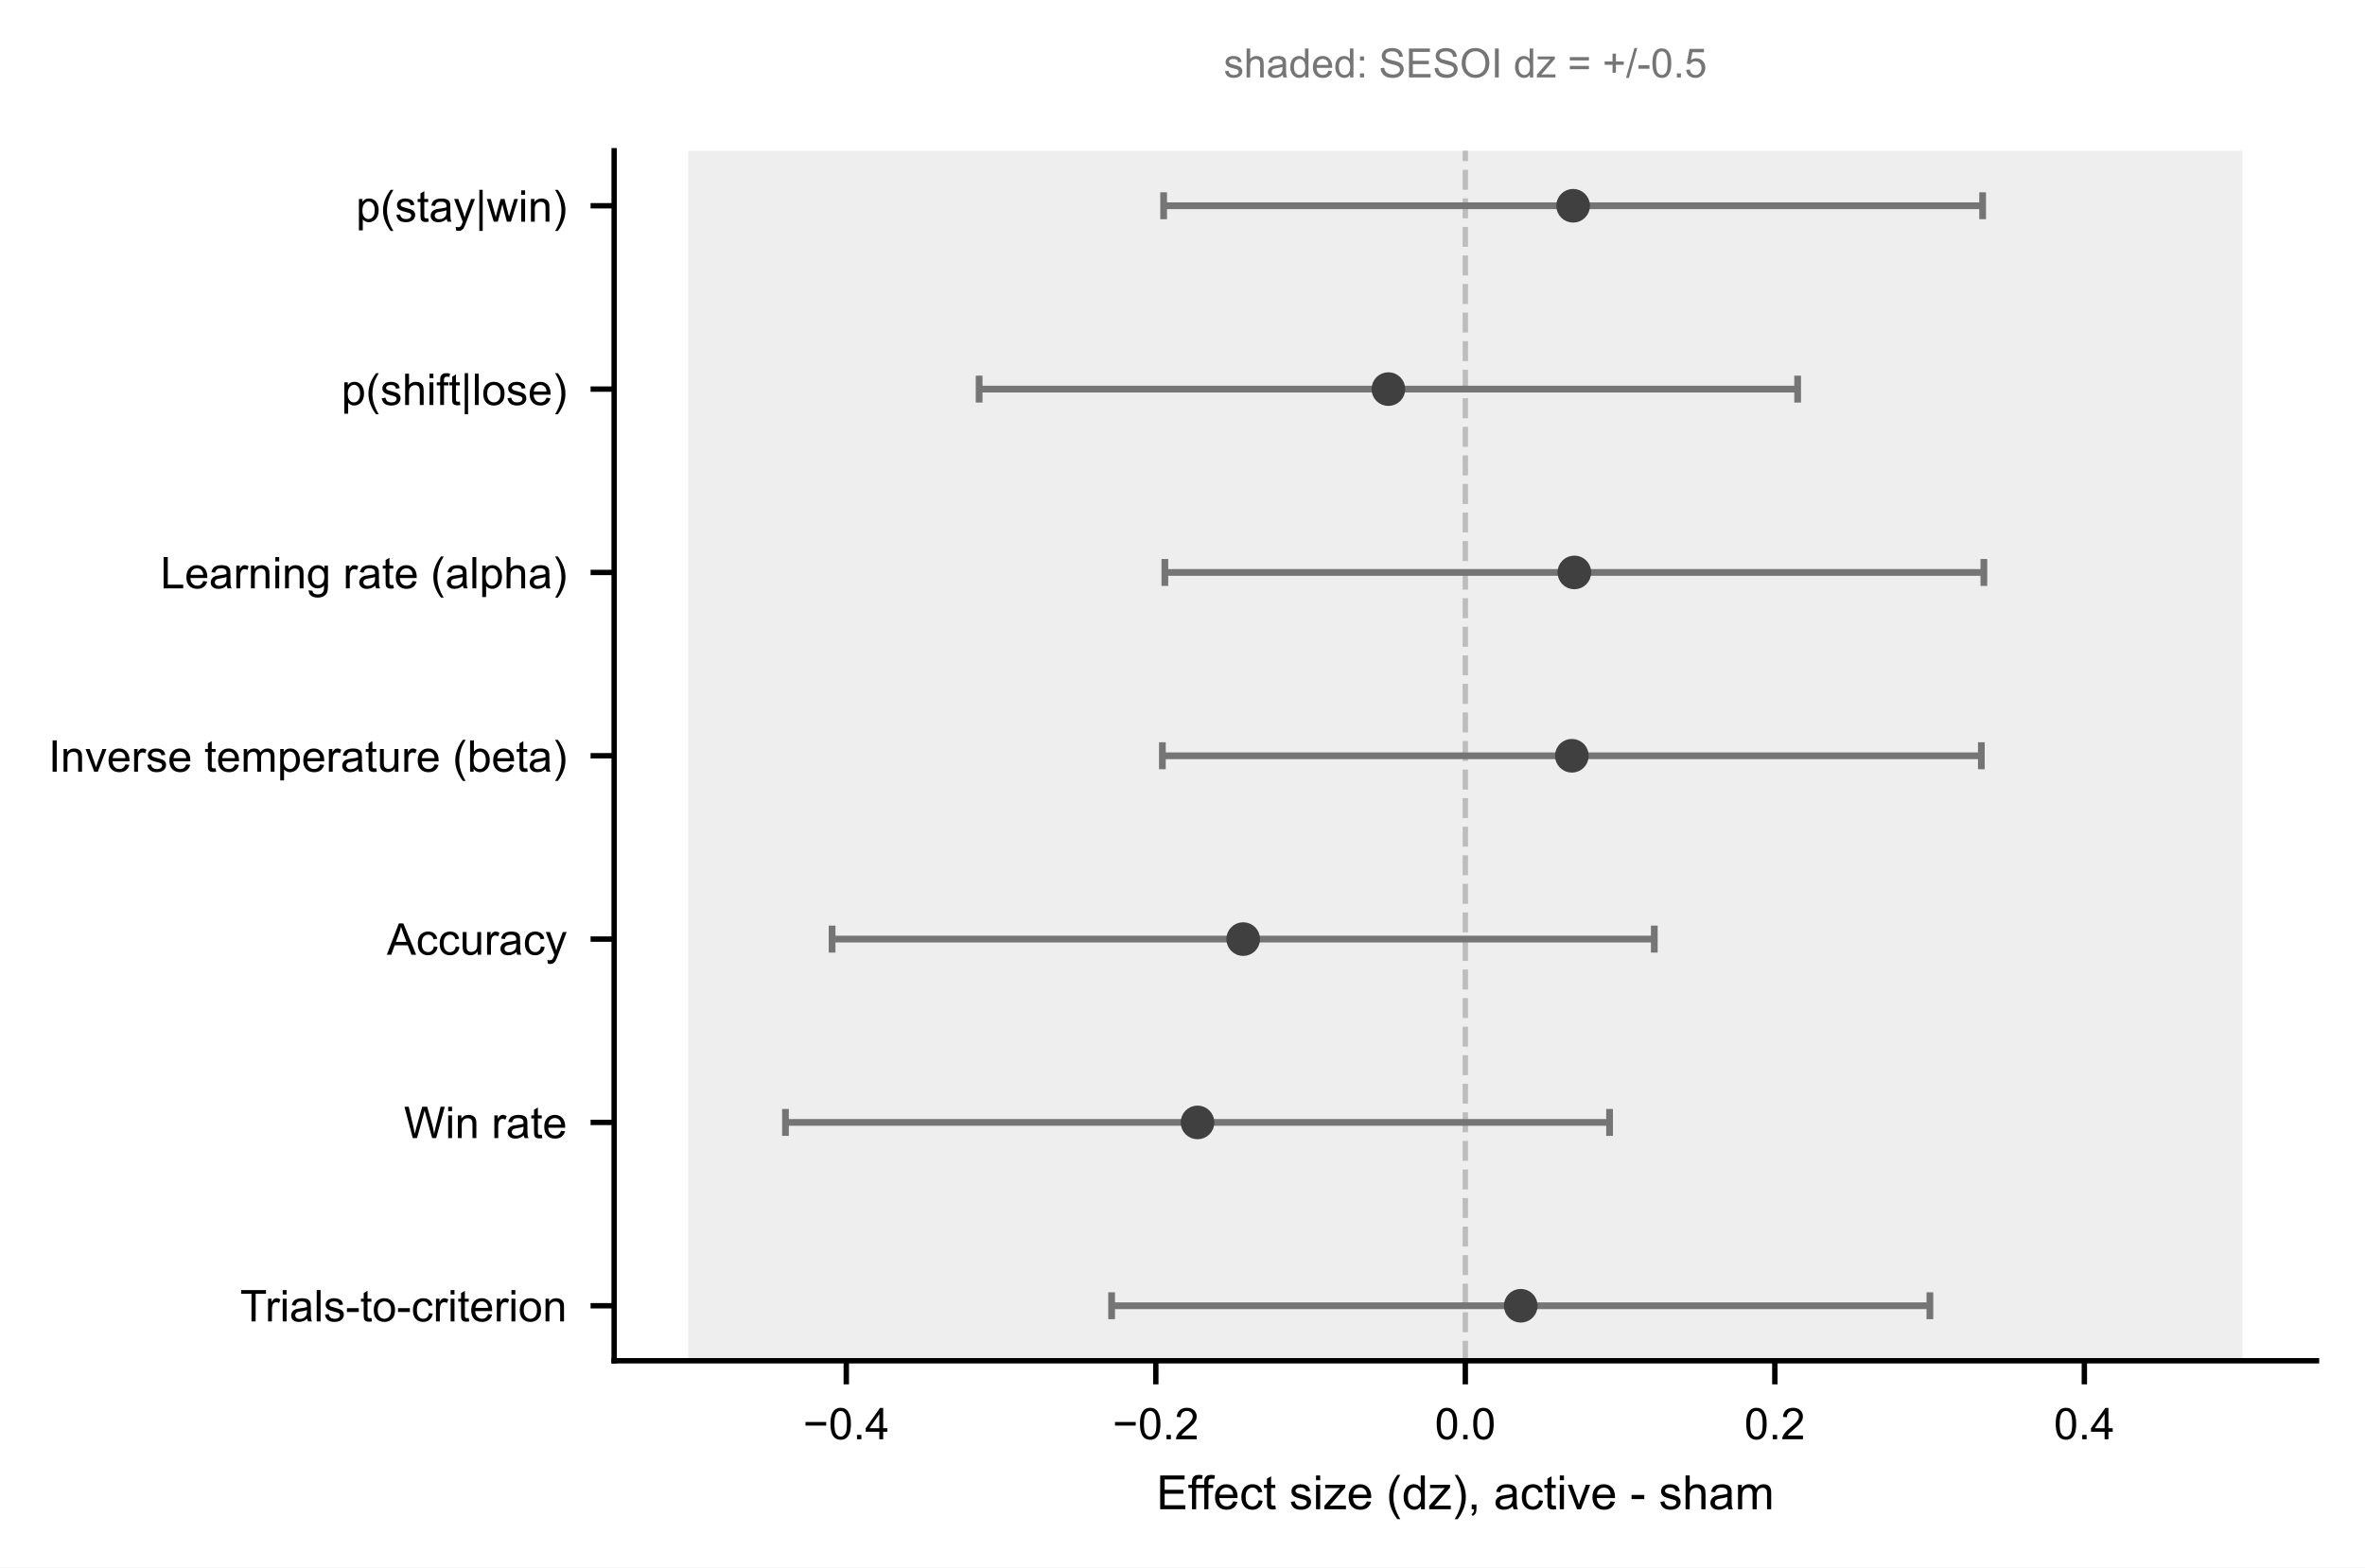
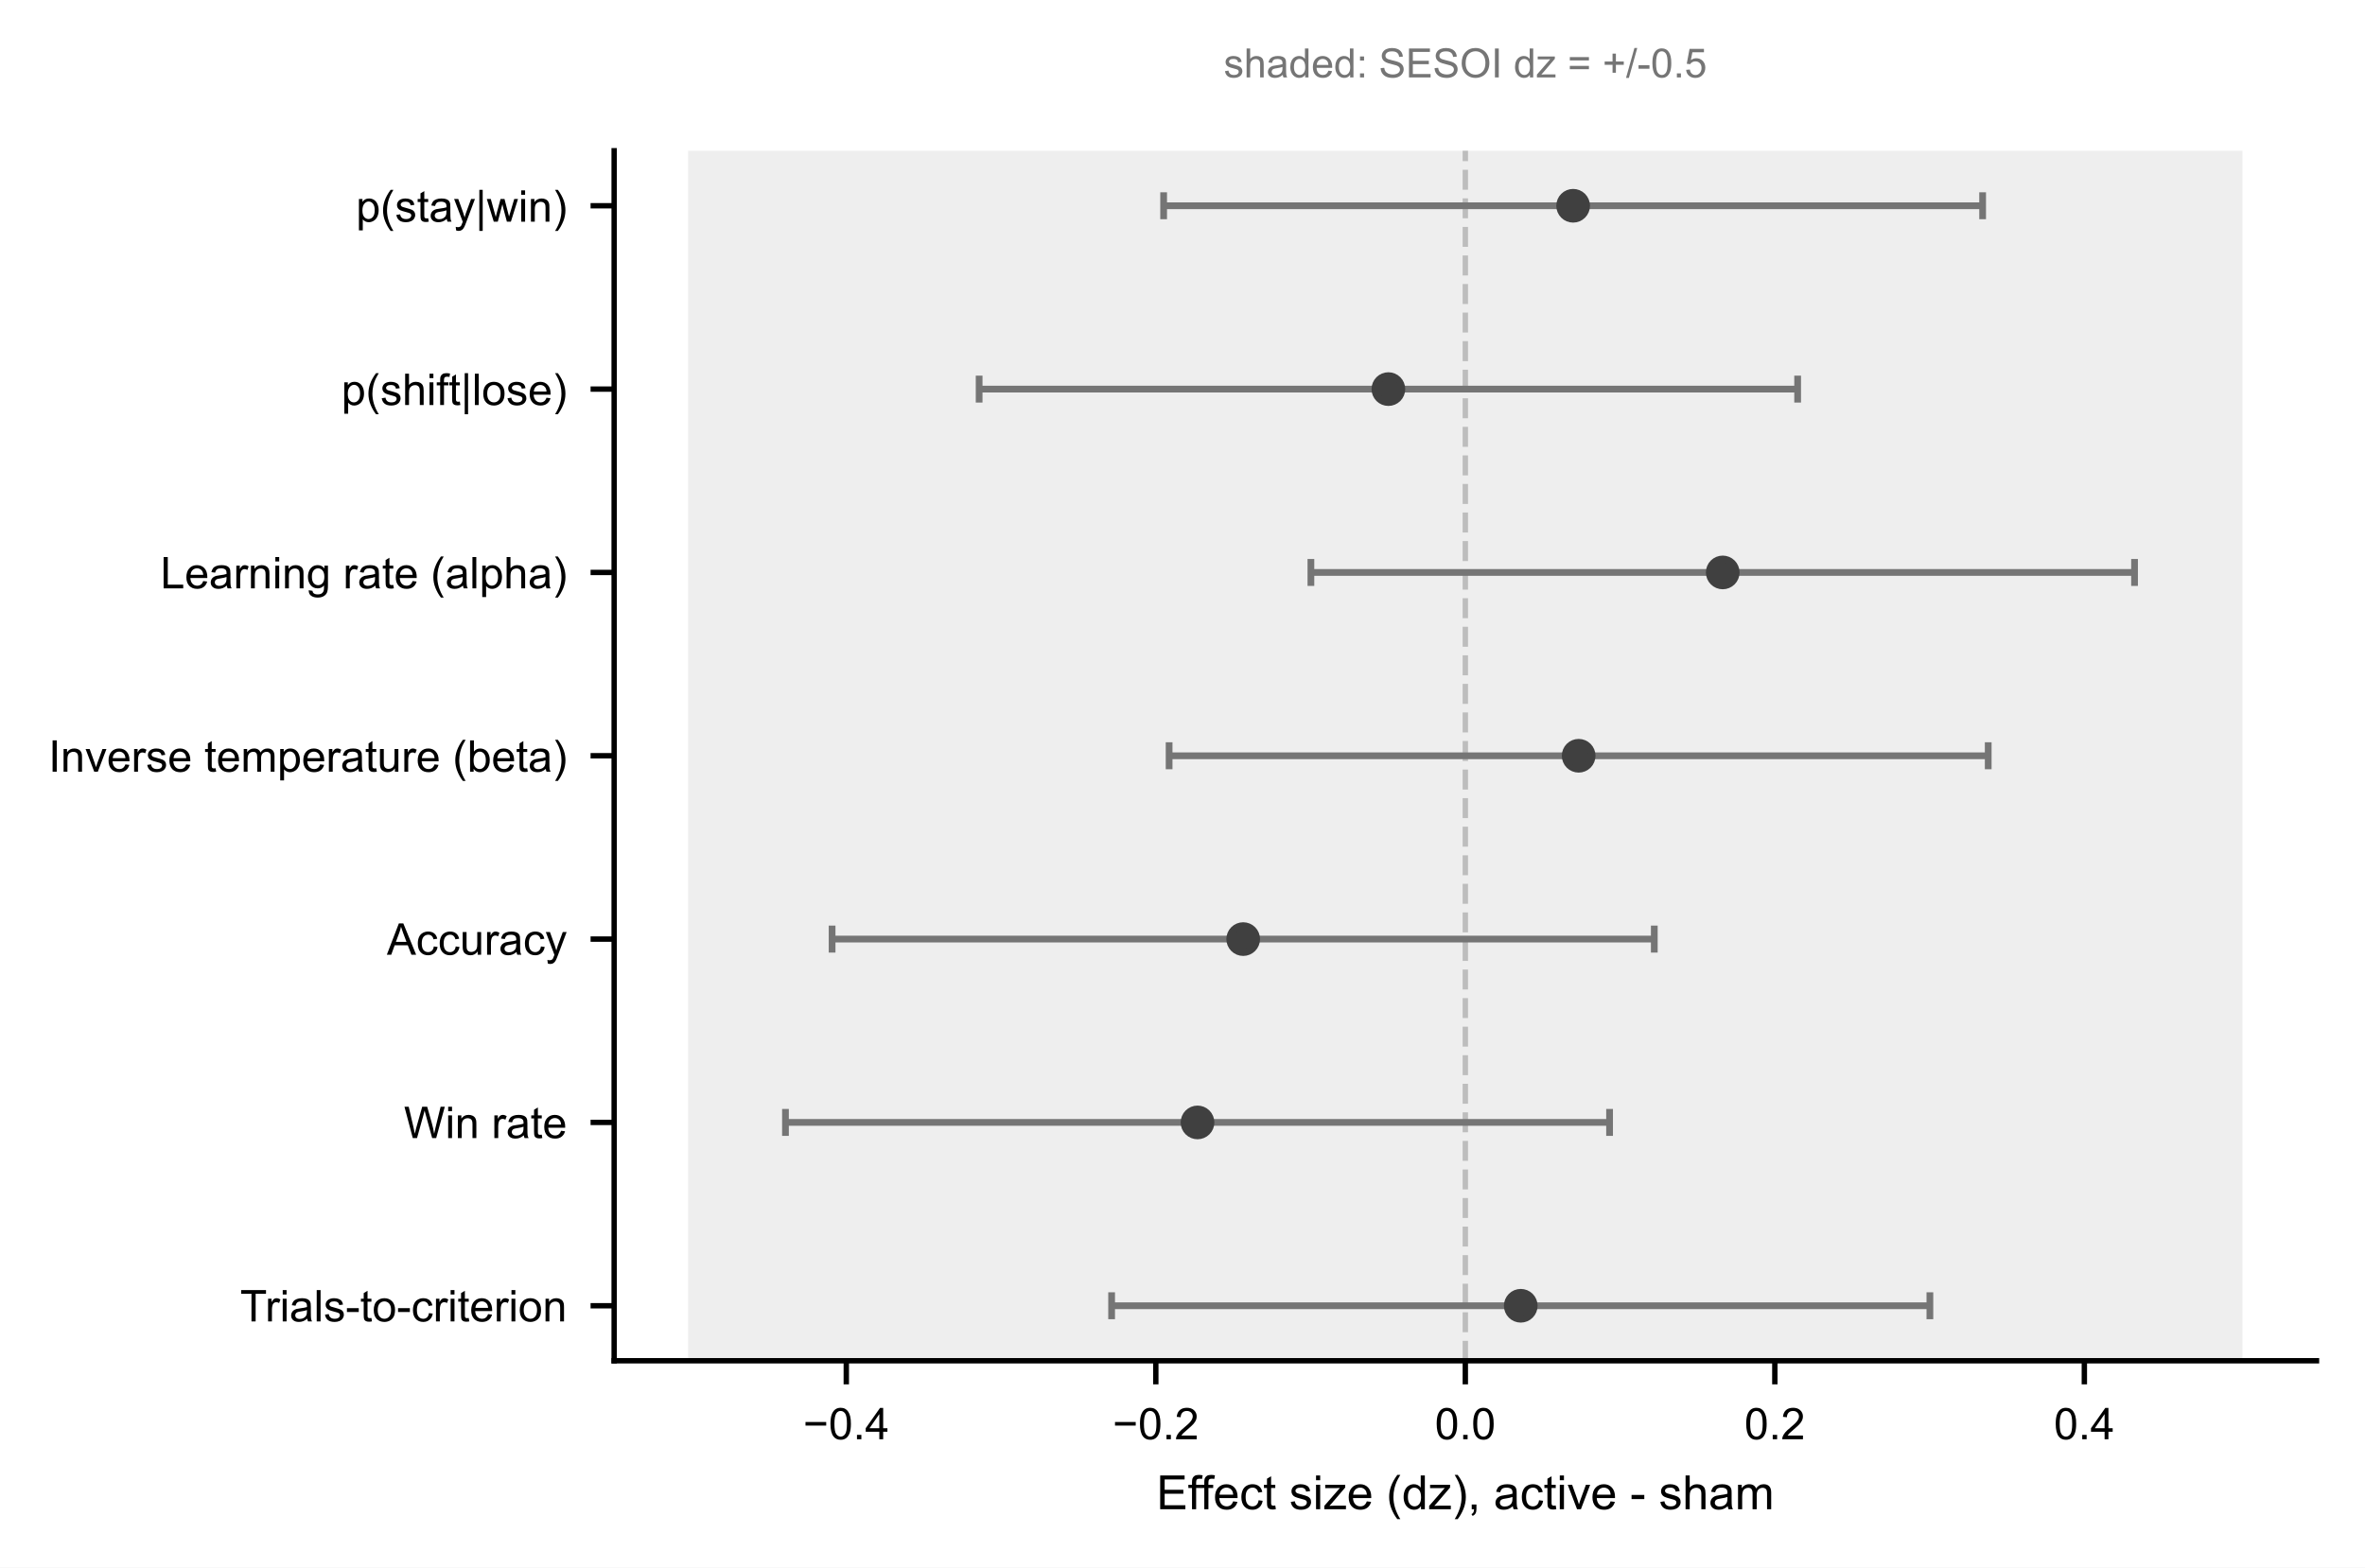
<svg xmlns="http://www.w3.org/2000/svg" xmlns:xlink="http://www.w3.org/1999/xlink" width="350.984pt" height="232.72pt" viewBox="0 0 350.984 232.72" version="1.1">
  <defs>
    <style type="text/css">*{stroke-linejoin: round; stroke-linecap: butt}</style>
  </defs>
  <g id="figure_1">
    <g id="patch_1">
      <path d="M 0 232.72  L 350.984 232.72  L 350.984 0  L 0 0  z " style="fill: #ffffff" />
    </g>
    <g id="axes_1">
      <g id="patch_2">
        <path d="M 91.146 202.007  L 343.784 202.007  L 343.784 22.381  L 91.146 22.381  z " style="fill: #ffffff" />
      </g>
      <g id="line2d_1">
-         <path d="M 217.465 202.007  L 217.465 22.381  " clip-path="url(#p09cc4893a2)" style="fill: none; stroke-dasharray: 2.96,1.28; stroke-dashoffset: 0; stroke: #bdbdbd; stroke-width: 0.8" />
+         <path d="M 217.465 202.007  L 217.465 22.381  " clip-path="url(#p2f16bd8822)" style="fill: none; stroke-dasharray: 2.96,1.28; stroke-dashoffset: 0; stroke: #bdbdbd; stroke-width: 0.8" />
      </g>
      <g id="patch_3">
-         <path d="M 102.629 202.007  L 332.3 202.007  L 332.3 22.381  L 102.629 22.381  z " clip-path="url(#p09cc4893a2)" style="fill: #bdbdbd; opacity: 0.25; stroke: #bdbdbd; stroke-linejoin: miter" />
+         <path d="M 102.629 202.007  L 332.3 202.007  L 332.3 22.381  L 102.629 22.381  z " clip-path="url(#p2f16bd8822)" style="fill: #bdbdbd; opacity: 0.25; stroke: #bdbdbd; stroke-linejoin: miter" />
      </g>
      <g id="matplotlib.axis_1">
        <g id="xtick_1">
          <g id="line2d_2">
            <defs>
-               <path id="md0551718b5" d="M 0 0  L 0 3.5  " style="stroke: #000000; stroke-width: 0.8" />
+               <path id="m3617ac4c77" d="M 0 0  L 0 3.5  " style="stroke: #000000; stroke-width: 0.8" />
            </defs>
            <g>
-               <use xlink:href="#md0551718b5" x="125.596" y="202.007" style="stroke: #000000; stroke-width: 0.8" />
+               <use xlink:href="#m3617ac4c77" x="125.596" y="202.007" style="stroke: #000000; stroke-width: 0.8" />
            </g>
          </g>
          <g id="text_1">
            <g transform="translate(119.1807 213.6593) scale(0.065 -0.065)">
              <defs>
                <path id="ArialMT-2212" d="M 3381 1997  L 356 1997  L 356 2522  L 3381 2522  L 3381 1997  z " transform="scale(0.015625)" />
                <path id="ArialMT-30" d="M 266 2259  Q 266 3072 433 3567  Q 600 4063 929 4331  Q 1259 4600 1759 4600  Q 2128 4600 2406 4451  Q 2684 4303 2865 4023  Q 3047 3744 3150 3342  Q 3253 2941 3253 2259  Q 3253 1453 3087 958  Q 2922 463 2592 192  Q 2263 -78 1759 -78  Q 1097 -78 719 397  Q 266 969 266 2259  z M 844 2259  Q 844 1131 1108 757  Q 1372 384 1759 384  Q 2147 384 2411 759  Q 2675 1134 2675 2259  Q 2675 3391 2411 3762  Q 2147 4134 1753 4134  Q 1366 4134 1134 3806  Q 844 3388 844 2259  z " transform="scale(0.015625)" />
                <path id="ArialMT-2e" d="M 581 0  L 581 641  L 1222 641  L 1222 0  L 581 0  z " transform="scale(0.015625)" />
                <path id="ArialMT-34" d="M 2069 0  L 2069 1097  L 81 1097  L 81 1613  L 2172 4581  L 2631 4581  L 2631 1613  L 3250 1613  L 3250 1097  L 2631 1097  L 2631 0  L 2069 0  z M 2069 1613  L 2069 3678  L 634 1613  L 2069 1613  z " transform="scale(0.015625)" />
              </defs>
              <use xlink:href="#ArialMT-2212" />
              <use xlink:href="#ArialMT-30" x="58.398" />
              <use xlink:href="#ArialMT-2e" x="114.014" />
              <use xlink:href="#ArialMT-34" x="141.797" />
            </g>
          </g>
        </g>
        <g id="xtick_2">
          <g id="line2d_3">
            <g>
-               <use xlink:href="#md0551718b5" x="171.531" y="202.007" style="stroke: #000000; stroke-width: 0.8" />
+               <use xlink:href="#m3617ac4c77" x="171.531" y="202.007" style="stroke: #000000; stroke-width: 0.8" />
            </g>
          </g>
          <g id="text_2">
            <g transform="translate(165.1148 213.6593) scale(0.065 -0.065)">
              <defs>
                <path id="ArialMT-32" d="M 3222 541  L 3222 0  L 194 0  Q 188 203 259 391  Q 375 700 629 1000  Q 884 1300 1366 1694  Q 2113 2306 2375 2664  Q 2638 3022 2638 3341  Q 2638 3675 2398 3904  Q 2159 4134 1775 4134  Q 1369 4134 1125 3890  Q 881 3647 878 3216  L 300 3275  Q 359 3922 746 4261  Q 1134 4600 1788 4600  Q 2447 4600 2831 4234  Q 3216 3869 3216 3328  Q 3216 3053 3103 2787  Q 2991 2522 2730 2228  Q 2469 1934 1863 1422  Q 1356 997 1212 845  Q 1069 694 975 541  L 3222 541  z " transform="scale(0.015625)" />
              </defs>
              <use xlink:href="#ArialMT-2212" />
              <use xlink:href="#ArialMT-30" x="58.398" />
              <use xlink:href="#ArialMT-2e" x="114.014" />
              <use xlink:href="#ArialMT-32" x="141.797" />
            </g>
          </g>
        </g>
        <g id="xtick_3">
          <g id="line2d_4">
            <g>
-               <use xlink:href="#md0551718b5" x="217.465" y="202.007" style="stroke: #000000; stroke-width: 0.8" />
+               <use xlink:href="#m3617ac4c77" x="217.465" y="202.007" style="stroke: #000000; stroke-width: 0.8" />
            </g>
          </g>
          <g id="text_3">
            <g transform="translate(212.9472 213.6593) scale(0.065 -0.065)">
              <use xlink:href="#ArialMT-30" />
              <use xlink:href="#ArialMT-2e" x="55.615" />
              <use xlink:href="#ArialMT-30" x="83.398" />
            </g>
          </g>
        </g>
        <g id="xtick_4">
          <g id="line2d_5">
            <g>
-               <use xlink:href="#md0551718b5" x="263.399" y="202.007" style="stroke: #000000; stroke-width: 0.8" />
+               <use xlink:href="#m3617ac4c77" x="263.399" y="202.007" style="stroke: #000000; stroke-width: 0.8" />
            </g>
          </g>
          <g id="text_4">
            <g transform="translate(258.8813 213.6593) scale(0.065 -0.065)">
              <use xlink:href="#ArialMT-30" />
              <use xlink:href="#ArialMT-2e" x="55.615" />
              <use xlink:href="#ArialMT-32" x="83.398" />
            </g>
          </g>
        </g>
        <g id="xtick_5">
          <g id="line2d_6">
            <g>
-               <use xlink:href="#md0551718b5" x="309.333" y="202.007" style="stroke: #000000; stroke-width: 0.8" />
+               <use xlink:href="#m3617ac4c77" x="309.333" y="202.007" style="stroke: #000000; stroke-width: 0.8" />
            </g>
          </g>
          <g id="text_5">
            <g transform="translate(304.8155 213.6593) scale(0.065 -0.065)">
              <use xlink:href="#ArialMT-30" />
              <use xlink:href="#ArialMT-2e" x="55.615" />
              <use xlink:href="#ArialMT-34" x="83.398" />
            </g>
          </g>
        </g>
        <g id="text_6">
          <g transform="translate(171.6267 224.0469) scale(0.07 -0.07)">
            <defs>
              <path id="ArialMT-45" d="M 506 0  L 506 4581  L 3819 4581  L 3819 4041  L 1113 4041  L 1113 2638  L 3647 2638  L 3647 2100  L 1113 2100  L 1113 541  L 3925 541  L 3925 0  L 506 0  z " transform="scale(0.015625)" />
              <path id="ArialMT-66" d="M 556 0  L 556 2881  L 59 2881  L 59 3319  L 556 3319  L 556 3672  Q 556 4006 616 4169  Q 697 4388 901 4523  Q 1106 4659 1475 4659  Q 1713 4659 2000 4603  L 1916 4113  Q 1741 4144 1584 4144  Q 1328 4144 1222 4034  Q 1116 3925 1116 3625  L 1116 3319  L 1763 3319  L 1763 2881  L 1116 2881  L 1116 0  L 556 0  z " transform="scale(0.015625)" />
              <path id="ArialMT-65" d="M 2694 1069  L 3275 997  Q 3138 488 2766 206  Q 2394 -75 1816 -75  Q 1088 -75 661 373  Q 234 822 234 1631  Q 234 2469 665 2931  Q 1097 3394 1784 3394  Q 2450 3394 2872 2941  Q 3294 2488 3294 1666  Q 3294 1616 3291 1516  L 816 1516  Q 847 969 1125 678  Q 1403 388 1819 388  Q 2128 388 2347 550  Q 2566 713 2694 1069  z M 847 1978  L 2700 1978  Q 2663 2397 2488 2606  Q 2219 2931 1791 2931  Q 1403 2931 1139 2672  Q 875 2413 847 1978  z " transform="scale(0.015625)" />
              <path id="ArialMT-63" d="M 2588 1216  L 3141 1144  Q 3050 572 2676 248  Q 2303 -75 1759 -75  Q 1078 -75 664 370  Q 250 816 250 1647  Q 250 2184 428 2587  Q 606 2991 970 3192  Q 1334 3394 1763 3394  Q 2303 3394 2647 3120  Q 2991 2847 3088 2344  L 2541 2259  Q 2463 2594 2264 2762  Q 2066 2931 1784 2931  Q 1359 2931 1093 2626  Q 828 2322 828 1663  Q 828 994 1084 691  Q 1341 388 1753 388  Q 2084 388 2306 591  Q 2528 794 2588 1216  z " transform="scale(0.015625)" />
              <path id="ArialMT-74" d="M 1650 503  L 1731 6  Q 1494 -44 1306 -44  Q 1000 -44 831 53  Q 663 150 594 308  Q 525 466 525 972  L 525 2881  L 113 2881  L 113 3319  L 525 3319  L 525 4141  L 1084 4478  L 1084 3319  L 1650 3319  L 1650 2881  L 1084 2881  L 1084 941  Q 1084 700 1114 631  Q 1144 563 1211 522  Q 1278 481 1403 481  Q 1497 481 1650 503  z " transform="scale(0.015625)" />
              <path id="ArialMT-20" transform="scale(0.015625)" />
              <path id="ArialMT-73" d="M 197 991  L 753 1078  Q 800 744 1014 566  Q 1228 388 1613 388  Q 2000 388 2187 545  Q 2375 703 2375 916  Q 2375 1106 2209 1216  Q 2094 1291 1634 1406  Q 1016 1563 777 1677  Q 538 1791 414 1992  Q 291 2194 291 2438  Q 291 2659 392 2848  Q 494 3038 669 3163  Q 800 3259 1026 3326  Q 1253 3394 1513 3394  Q 1903 3394 2198 3281  Q 2494 3169 2634 2976  Q 2775 2784 2828 2463  L 2278 2388  Q 2241 2644 2061 2787  Q 1881 2931 1553 2931  Q 1166 2931 1000 2803  Q 834 2675 834 2503  Q 834 2394 903 2306  Q 972 2216 1119 2156  Q 1203 2125 1616 2013  Q 2213 1853 2448 1751  Q 2684 1650 2818 1456  Q 2953 1263 2953 975  Q 2953 694 2789 445  Q 2625 197 2315 61  Q 2006 -75 1616 -75  Q 969 -75 630 194  Q 291 463 197 991  z " transform="scale(0.015625)" />
              <path id="ArialMT-69" d="M 425 3934  L 425 4581  L 988 4581  L 988 3934  L 425 3934  z M 425 0  L 425 3319  L 988 3319  L 988 0  L 425 0  z " transform="scale(0.015625)" />
              <path id="ArialMT-7a" d="M 125 0  L 125 456  L 2238 2881  Q 1878 2863 1603 2863  L 250 2863  L 250 3319  L 2963 3319  L 2963 2947  L 1166 841  L 819 456  Q 1197 484 1528 484  L 3063 484  L 3063 0  L 125 0  z " transform="scale(0.015625)" />
              <path id="ArialMT-28" d="M 1497 -1347  Q 1031 -759 709 28  Q 388 816 388 1659  Q 388 2403 628 3084  Q 909 3875 1497 4659  L 1900 4659  Q 1522 4009 1400 3731  Q 1209 3300 1100 2831  Q 966 2247 966 1656  Q 966 153 1900 -1347  L 1497 -1347  z " transform="scale(0.015625)" />
              <path id="ArialMT-64" d="M 2575 0  L 2575 419  Q 2259 -75 1647 -75  Q 1250 -75 917 144  Q 584 363 401 755  Q 219 1147 219 1656  Q 219 2153 384 2558  Q 550 2963 881 3178  Q 1213 3394 1622 3394  Q 1922 3394 2156 3267  Q 2391 3141 2538 2938  L 2538 4581  L 3097 4581  L 3097 0  L 2575 0  z M 797 1656  Q 797 1019 1065 703  Q 1334 388 1700 388  Q 2069 388 2326 689  Q 2584 991 2584 1609  Q 2584 2291 2321 2609  Q 2059 2928 1675 2928  Q 1300 2928 1048 2622  Q 797 2316 797 1656  z " transform="scale(0.015625)" />
              <path id="ArialMT-29" d="M 791 -1347  L 388 -1347  Q 1322 153 1322 1656  Q 1322 2244 1188 2822  Q 1081 3291 891 3722  Q 769 4003 388 4659  L 791 4659  Q 1378 3875 1659 3084  Q 1900 2403 1900 1659  Q 1900 816 1576 28  Q 1253 -759 791 -1347  z " transform="scale(0.015625)" />
              <path id="ArialMT-2c" d="M 569 0  L 569 641  L 1209 641  L 1209 0  Q 1209 -353 1084 -570  Q 959 -788 688 -906  L 531 -666  Q 709 -588 793 -436  Q 878 -284 888 0  L 569 0  z " transform="scale(0.015625)" />
              <path id="ArialMT-61" d="M 2588 409  Q 2275 144 1986 34  Q 1697 -75 1366 -75  Q 819 -75 525 192  Q 231 459 231 875  Q 231 1119 342 1320  Q 453 1522 633 1644  Q 813 1766 1038 1828  Q 1203 1872 1538 1913  Q 2219 1994 2541 2106  Q 2544 2222 2544 2253  Q 2544 2597 2384 2738  Q 2169 2928 1744 2928  Q 1347 2928 1158 2789  Q 969 2650 878 2297  L 328 2372  Q 403 2725 575 2942  Q 747 3159 1072 3276  Q 1397 3394 1825 3394  Q 2250 3394 2515 3294  Q 2781 3194 2906 3042  Q 3031 2891 3081 2659  Q 3109 2516 3109 2141  L 3109 1391  Q 3109 606 3145 398  Q 3181 191 3288 0  L 2700 0  Q 2613 175 2588 409  z M 2541 1666  Q 2234 1541 1622 1453  Q 1275 1403 1131 1340  Q 988 1278 909 1158  Q 831 1038 831 891  Q 831 666 1001 516  Q 1172 366 1500 366  Q 1825 366 2078 508  Q 2331 650 2450 897  Q 2541 1088 2541 1459  L 2541 1666  z " transform="scale(0.015625)" />
              <path id="ArialMT-76" d="M 1344 0  L 81 3319  L 675 3319  L 1388 1331  Q 1503 1009 1600 663  Q 1675 925 1809 1294  L 2547 3319  L 3125 3319  L 1869 0  L 1344 0  z " transform="scale(0.015625)" />
              <path id="ArialMT-2d" d="M 203 1375  L 203 1941  L 1931 1941  L 1931 1375  L 203 1375  z " transform="scale(0.015625)" />
              <path id="ArialMT-68" d="M 422 0  L 422 4581  L 984 4581  L 984 2938  Q 1378 3394 1978 3394  Q 2347 3394 2619 3248  Q 2891 3103 3008 2847  Q 3125 2591 3125 2103  L 3125 0  L 2563 0  L 2563 2103  Q 2563 2525 2380 2717  Q 2197 2909 1863 2909  Q 1613 2909 1392 2779  Q 1172 2650 1078 2428  Q 984 2206 984 1816  L 984 0  L 422 0  z " transform="scale(0.015625)" />
              <path id="ArialMT-6d" d="M 422 0  L 422 3319  L 925 3319  L 925 2853  Q 1081 3097 1340 3245  Q 1600 3394 1931 3394  Q 2300 3394 2536 3241  Q 2772 3088 2869 2813  Q 3263 3394 3894 3394  Q 4388 3394 4653 3120  Q 4919 2847 4919 2278  L 4919 0  L 4359 0  L 4359 2091  Q 4359 2428 4304 2576  Q 4250 2725 4106 2815  Q 3963 2906 3769 2906  Q 3419 2906 3187 2673  Q 2956 2441 2956 1928  L 2956 0  L 2394 0  L 2394 2156  Q 2394 2531 2256 2718  Q 2119 2906 1806 2906  Q 1569 2906 1367 2781  Q 1166 2656 1075 2415  Q 984 2175 984 1722  L 984 0  L 422 0  z " transform="scale(0.015625)" />
            </defs>
            <use xlink:href="#ArialMT-45" />
            <use xlink:href="#ArialMT-66" x="66.699" />
            <use xlink:href="#ArialMT-66" x="92.732" />
            <use xlink:href="#ArialMT-65" x="120.516" />
            <use xlink:href="#ArialMT-63" x="176.131" />
            <use xlink:href="#ArialMT-74" x="226.131" />
            <use xlink:href="#ArialMT-20" x="253.914" />
            <use xlink:href="#ArialMT-73" x="281.697" />
            <use xlink:href="#ArialMT-69" x="331.697" />
            <use xlink:href="#ArialMT-7a" x="353.914" />
            <use xlink:href="#ArialMT-65" x="403.914" />
            <use xlink:href="#ArialMT-20" x="459.529" />
            <use xlink:href="#ArialMT-28" x="487.312" />
            <use xlink:href="#ArialMT-64" x="520.613" />
            <use xlink:href="#ArialMT-7a" x="576.229" />
            <use xlink:href="#ArialMT-29" x="626.229" />
            <use xlink:href="#ArialMT-2c" x="659.529" />
            <use xlink:href="#ArialMT-20" x="687.312" />
            <use xlink:href="#ArialMT-61" x="715.096" />
            <use xlink:href="#ArialMT-63" x="770.711" />
            <use xlink:href="#ArialMT-74" x="820.711" />
            <use xlink:href="#ArialMT-69" x="848.494" />
            <use xlink:href="#ArialMT-76" x="870.711" />
            <use xlink:href="#ArialMT-65" x="920.711" />
            <use xlink:href="#ArialMT-20" x="976.326" />
            <use xlink:href="#ArialMT-2d" x="1004.109" />
            <use xlink:href="#ArialMT-20" x="1037.41" />
            <use xlink:href="#ArialMT-73" x="1065.193" />
            <use xlink:href="#ArialMT-68" x="1115.193" />
            <use xlink:href="#ArialMT-61" x="1170.809" />
            <use xlink:href="#ArialMT-6d" x="1226.424" />
          </g>
        </g>
      </g>
      <g id="matplotlib.axis_2">
        <g id="ytick_1">
          <g id="line2d_7">
            <defs>
-               <path id="mdc1122e610" d="M 0 0  L -3.5 0  " style="stroke: #000000; stroke-width: 0.8" />
+               <path id="m0701cb47b9" d="M 0 0  L -3.5 0  " style="stroke: #000000; stroke-width: 0.8" />
            </defs>
            <g>
-               <use xlink:href="#mdc1122e610" x="91.146" y="193.842" style="stroke: #000000; stroke-width: 0.8" />
+               <use xlink:href="#m0701cb47b9" x="91.146" y="193.842" style="stroke: #000000; stroke-width: 0.8" />
            </g>
          </g>
          <g id="text_7">
            <g transform="translate(35.63648 196.1682) scale(0.065 -0.065)">
              <defs>
                <path id="ArialMT-54" d="M 1659 0  L 1659 4041  L 150 4041  L 150 4581  L 3781 4581  L 3781 4041  L 2266 4041  L 2266 0  L 1659 0  z " transform="scale(0.015625)" />
                <path id="ArialMT-72" d="M 416 0  L 416 3319  L 922 3319  L 922 2816  Q 1116 3169 1280 3281  Q 1444 3394 1641 3394  Q 1925 3394 2219 3213  L 2025 2691  Q 1819 2813 1613 2813  Q 1428 2813 1281 2702  Q 1134 2591 1072 2394  Q 978 2094 978 1738  L 978 0  L 416 0  z " transform="scale(0.015625)" />
                <path id="ArialMT-6c" d="M 409 0  L 409 4581  L 972 4581  L 972 0  L 409 0  z " transform="scale(0.015625)" />
                <path id="ArialMT-6f" d="M 213 1659  Q 213 2581 725 3025  Q 1153 3394 1769 3394  Q 2453 3394 2887 2945  Q 3322 2497 3322 1706  Q 3322 1066 3130 698  Q 2938 331 2570 128  Q 2203 -75 1769 -75  Q 1072 -75 642 372  Q 213 819 213 1659  z M 791 1659  Q 791 1022 1069 705  Q 1347 388 1769 388  Q 2188 388 2466 706  Q 2744 1025 2744 1678  Q 2744 2294 2464 2611  Q 2184 2928 1769 2928  Q 1347 2928 1069 2612  Q 791 2297 791 1659  z " transform="scale(0.015625)" />
                <path id="ArialMT-6e" d="M 422 0  L 422 3319  L 928 3319  L 928 2847  Q 1294 3394 1984 3394  Q 2284 3394 2536 3286  Q 2788 3178 2913 3003  Q 3038 2828 3088 2588  Q 3119 2431 3119 2041  L 3119 0  L 2556 0  L 2556 2019  Q 2556 2363 2490 2533  Q 2425 2703 2258 2804  Q 2091 2906 1866 2906  Q 1506 2906 1245 2678  Q 984 2450 984 1813  L 984 0  L 422 0  z " transform="scale(0.015625)" />
              </defs>
              <use xlink:href="#ArialMT-54" />
              <use xlink:href="#ArialMT-72" x="57.334" />
              <use xlink:href="#ArialMT-69" x="90.635" />
              <use xlink:href="#ArialMT-61" x="112.852" />
              <use xlink:href="#ArialMT-6c" x="168.467" />
              <use xlink:href="#ArialMT-73" x="190.684" />
              <use xlink:href="#ArialMT-2d" x="240.684" />
              <use xlink:href="#ArialMT-74" x="273.984" />
              <use xlink:href="#ArialMT-6f" x="301.768" />
              <use xlink:href="#ArialMT-2d" x="357.383" />
              <use xlink:href="#ArialMT-63" x="390.684" />
              <use xlink:href="#ArialMT-72" x="440.684" />
              <use xlink:href="#ArialMT-69" x="473.984" />
              <use xlink:href="#ArialMT-74" x="496.201" />
              <use xlink:href="#ArialMT-65" x="523.984" />
              <use xlink:href="#ArialMT-72" x="579.6" />
              <use xlink:href="#ArialMT-69" x="612.9" />
              <use xlink:href="#ArialMT-6f" x="635.117" />
              <use xlink:href="#ArialMT-6e" x="690.732" />
            </g>
          </g>
        </g>
        <g id="ytick_2">
          <g id="line2d_8">
            <g>
-               <use xlink:href="#mdc1122e610" x="91.146" y="166.626" style="stroke: #000000; stroke-width: 0.8" />
+               <use xlink:href="#m0701cb47b9" x="91.146" y="166.626" style="stroke: #000000; stroke-width: 0.8" />
            </g>
          </g>
          <g id="text_8">
            <g transform="translate(59.94648 168.9522) scale(0.065 -0.065)">
              <defs>
                <path id="ArialMT-57" d="M 1294 0  L 78 4581  L 700 4581  L 1397 1578  Q 1509 1106 1591 641  Q 1766 1375 1797 1488  L 2669 4581  L 3400 4581  L 4056 2263  Q 4303 1400 4413 641  Q 4500 1075 4641 1638  L 5359 4581  L 5969 4581  L 4713 0  L 4128 0  L 3163 3491  Q 3041 3928 3019 4028  Q 2947 3713 2884 3491  L 1913 0  L 1294 0  z " transform="scale(0.015625)" />
              </defs>
              <use xlink:href="#ArialMT-57" />
              <use xlink:href="#ArialMT-69" x="94.385" />
              <use xlink:href="#ArialMT-6e" x="116.602" />
              <use xlink:href="#ArialMT-20" x="172.217" />
              <use xlink:href="#ArialMT-72" x="200" />
              <use xlink:href="#ArialMT-61" x="233.301" />
              <use xlink:href="#ArialMT-74" x="288.916" />
              <use xlink:href="#ArialMT-65" x="316.699" />
            </g>
          </g>
        </g>
        <g id="ytick_3">
          <g id="line2d_9">
            <g>
-               <use xlink:href="#mdc1122e610" x="91.146" y="139.41" style="stroke: #000000; stroke-width: 0.8" />
+               <use xlink:href="#m0701cb47b9" x="91.146" y="139.41" style="stroke: #000000; stroke-width: 0.8" />
            </g>
          </g>
          <g id="text_9">
            <g transform="translate(57.41656 141.7362) scale(0.065 -0.065)">
              <defs>
                <path id="ArialMT-41" d="M -9 0  L 1750 4581  L 2403 4581  L 4278 0  L 3588 0  L 3053 1388  L 1138 1388  L 634 0  L -9 0  z M 1313 1881  L 2866 1881  L 2388 3150  Q 2169 3728 2063 4100  Q 1975 3659 1816 3225  L 1313 1881  z " transform="scale(0.015625)" />
                <path id="ArialMT-75" d="M 2597 0  L 2597 488  Q 2209 -75 1544 -75  Q 1250 -75 995 37  Q 741 150 617 320  Q 494 491 444 738  Q 409 903 409 1263  L 409 3319  L 972 3319  L 972 1478  Q 972 1038 1006 884  Q 1059 663 1231 536  Q 1403 409 1656 409  Q 1909 409 2131 539  Q 2353 669 2445 892  Q 2538 1116 2538 1541  L 2538 3319  L 3100 3319  L 3100 0  L 2597 0  z " transform="scale(0.015625)" />
                <path id="ArialMT-79" d="M 397 -1278  L 334 -750  Q 519 -800 656 -800  Q 844 -800 956 -737  Q 1069 -675 1141 -563  Q 1194 -478 1313 -144  Q 1328 -97 1363 -6  L 103 3319  L 709 3319  L 1400 1397  Q 1534 1031 1641 628  Q 1738 1016 1872 1384  L 2581 3319  L 3144 3319  L 1881 -56  Q 1678 -603 1566 -809  Q 1416 -1088 1222 -1217  Q 1028 -1347 759 -1347  Q 597 -1347 397 -1278  z " transform="scale(0.015625)" />
              </defs>
              <use xlink:href="#ArialMT-41" />
              <use xlink:href="#ArialMT-63" x="66.699" />
              <use xlink:href="#ArialMT-63" x="116.699" />
              <use xlink:href="#ArialMT-75" x="166.699" />
              <use xlink:href="#ArialMT-72" x="222.314" />
              <use xlink:href="#ArialMT-61" x="255.615" />
              <use xlink:href="#ArialMT-63" x="311.23" />
              <use xlink:href="#ArialMT-79" x="361.23" />
            </g>
          </g>
        </g>
        <g id="ytick_4">
          <g id="line2d_10">
            <g>
-               <use xlink:href="#mdc1122e610" x="91.146" y="112.194" style="stroke: #000000; stroke-width: 0.8" />
+               <use xlink:href="#m0701cb47b9" x="91.146" y="112.194" style="stroke: #000000; stroke-width: 0.8" />
            </g>
          </g>
          <g id="text_10">
            <g transform="translate(7.2 114.5598) scale(0.065 -0.065)">
              <defs>
                <path id="ArialMT-49" d="M 597 0  L 597 4581  L 1203 4581  L 1203 0  L 597 0  z " transform="scale(0.015625)" />
                <path id="ArialMT-70" d="M 422 -1272  L 422 3319  L 934 3319  L 934 2888  Q 1116 3141 1344 3267  Q 1572 3394 1897 3394  Q 2322 3394 2647 3175  Q 2972 2956 3137 2557  Q 3303 2159 3303 1684  Q 3303 1175 3120 767  Q 2938 359 2589 142  Q 2241 -75 1856 -75  Q 1575 -75 1351 44  Q 1128 163 984 344  L 984 -1272  L 422 -1272  z M 931 1641  Q 931 1000 1190 694  Q 1450 388 1819 388  Q 2194 388 2461 705  Q 2728 1022 2728 1688  Q 2728 2322 2467 2637  Q 2206 2953 1844 2953  Q 1484 2953 1207 2617  Q 931 2281 931 1641  z " transform="scale(0.015625)" />
                <path id="ArialMT-62" d="M 941 0  L 419 0  L 419 4581  L 981 4581  L 981 2947  Q 1338 3394 1891 3394  Q 2197 3394 2470 3270  Q 2744 3147 2920 2923  Q 3097 2700 3197 2384  Q 3297 2069 3297 1709  Q 3297 856 2875 390  Q 2453 -75 1863 -75  Q 1275 -75 941 416  L 941 0  z M 934 1684  Q 934 1088 1097 822  Q 1363 388 1816 388  Q 2184 388 2453 708  Q 2722 1028 2722 1663  Q 2722 2313 2464 2622  Q 2206 2931 1841 2931  Q 1472 2931 1203 2611  Q 934 2291 934 1684  z " transform="scale(0.015625)" />
              </defs>
              <use xlink:href="#ArialMT-49" />
              <use xlink:href="#ArialMT-6e" x="27.783" />
              <use xlink:href="#ArialMT-76" x="83.398" />
              <use xlink:href="#ArialMT-65" x="133.398" />
              <use xlink:href="#ArialMT-72" x="189.014" />
              <use xlink:href="#ArialMT-73" x="222.314" />
              <use xlink:href="#ArialMT-65" x="272.314" />
              <use xlink:href="#ArialMT-20" x="327.93" />
              <use xlink:href="#ArialMT-74" x="355.713" />
              <use xlink:href="#ArialMT-65" x="383.496" />
              <use xlink:href="#ArialMT-6d" x="439.111" />
              <use xlink:href="#ArialMT-70" x="522.412" />
              <use xlink:href="#ArialMT-65" x="578.027" />
              <use xlink:href="#ArialMT-72" x="633.643" />
              <use xlink:href="#ArialMT-61" x="666.943" />
              <use xlink:href="#ArialMT-74" x="722.559" />
              <use xlink:href="#ArialMT-75" x="750.342" />
              <use xlink:href="#ArialMT-72" x="805.957" />
              <use xlink:href="#ArialMT-65" x="839.258" />
              <use xlink:href="#ArialMT-20" x="894.873" />
              <use xlink:href="#ArialMT-28" x="922.656" />
              <use xlink:href="#ArialMT-62" x="955.957" />
              <use xlink:href="#ArialMT-65" x="1011.572" />
              <use xlink:href="#ArialMT-74" x="1067.188" />
              <use xlink:href="#ArialMT-61" x="1094.971" />
              <use xlink:href="#ArialMT-29" x="1150.586" />
            </g>
          </g>
        </g>
        <g id="ytick_5">
          <g id="line2d_11">
            <g>
-               <use xlink:href="#mdc1122e610" x="91.146" y="84.978" style="stroke: #000000; stroke-width: 0.8" />
+               <use xlink:href="#m0701cb47b9" x="91.146" y="84.978" style="stroke: #000000; stroke-width: 0.8" />
            </g>
          </g>
          <g id="text_11">
            <g transform="translate(23.8075 87.34379) scale(0.065 -0.065)">
              <defs>
                <path id="ArialMT-4c" d="M 469 0  L 469 4581  L 1075 4581  L 1075 541  L 3331 541  L 3331 0  L 469 0  z " transform="scale(0.015625)" />
                <path id="ArialMT-67" d="M 319 -275  L 866 -356  Q 900 -609 1056 -725  Q 1266 -881 1628 -881  Q 2019 -881 2231 -725  Q 2444 -569 2519 -288  Q 2563 -116 2559 434  Q 2191 0 1641 0  Q 956 0 581 494  Q 206 988 206 1678  Q 206 2153 378 2554  Q 550 2956 876 3175  Q 1203 3394 1644 3394  Q 2231 3394 2613 2919  L 2613 3319  L 3131 3319  L 3131 450  Q 3131 -325 2973 -648  Q 2816 -972 2473 -1159  Q 2131 -1347 1631 -1347  Q 1038 -1347 672 -1080  Q 306 -813 319 -275  z M 784 1719  Q 784 1066 1043 766  Q 1303 466 1694 466  Q 2081 466 2343 764  Q 2606 1063 2606 1700  Q 2606 2309 2336 2618  Q 2066 2928 1684 2928  Q 1309 2928 1046 2623  Q 784 2319 784 1719  z " transform="scale(0.015625)" />
              </defs>
              <use xlink:href="#ArialMT-4c" />
              <use xlink:href="#ArialMT-65" x="55.615" />
              <use xlink:href="#ArialMT-61" x="111.23" />
              <use xlink:href="#ArialMT-72" x="166.846" />
              <use xlink:href="#ArialMT-6e" x="200.146" />
              <use xlink:href="#ArialMT-69" x="255.762" />
              <use xlink:href="#ArialMT-6e" x="277.979" />
              <use xlink:href="#ArialMT-67" x="333.594" />
              <use xlink:href="#ArialMT-20" x="389.209" />
              <use xlink:href="#ArialMT-72" x="416.992" />
              <use xlink:href="#ArialMT-61" x="450.293" />
              <use xlink:href="#ArialMT-74" x="505.908" />
              <use xlink:href="#ArialMT-65" x="533.691" />
              <use xlink:href="#ArialMT-20" x="589.307" />
              <use xlink:href="#ArialMT-28" x="617.09" />
              <use xlink:href="#ArialMT-61" x="650.391" />
              <use xlink:href="#ArialMT-6c" x="706.006" />
              <use xlink:href="#ArialMT-70" x="728.223" />
              <use xlink:href="#ArialMT-68" x="783.838" />
              <use xlink:href="#ArialMT-61" x="839.453" />
              <use xlink:href="#ArialMT-29" x="895.068" />
            </g>
          </g>
        </g>
        <g id="ytick_6">
          <g id="line2d_12">
            <g>
-               <use xlink:href="#mdc1122e610" x="91.146" y="57.762" style="stroke: #000000; stroke-width: 0.8" />
+               <use xlink:href="#m0701cb47b9" x="91.146" y="57.762" style="stroke: #000000; stroke-width: 0.8" />
            </g>
          </g>
          <g id="text_12">
            <g transform="translate(50.66977 60.12779) scale(0.065 -0.065)">
              <defs>
                <path id="ArialMT-7c" d="M 588 -1347  L 588 4659  L 1078 4659  L 1078 -1347  L 588 -1347  z " transform="scale(0.015625)" />
              </defs>
              <use xlink:href="#ArialMT-70" />
              <use xlink:href="#ArialMT-28" x="55.615" />
              <use xlink:href="#ArialMT-73" x="88.916" />
              <use xlink:href="#ArialMT-68" x="138.916" />
              <use xlink:href="#ArialMT-69" x="194.531" />
              <use xlink:href="#ArialMT-66" x="216.748" />
              <use xlink:href="#ArialMT-74" x="244.531" />
              <use xlink:href="#ArialMT-7c" x="272.314" />
              <use xlink:href="#ArialMT-6c" x="298.291" />
              <use xlink:href="#ArialMT-6f" x="320.508" />
              <use xlink:href="#ArialMT-73" x="376.123" />
              <use xlink:href="#ArialMT-65" x="426.123" />
              <use xlink:href="#ArialMT-29" x="481.738" />
            </g>
          </g>
        </g>
        <g id="ytick_7">
          <g id="line2d_13">
            <g>
-               <use xlink:href="#mdc1122e610" x="91.146" y="30.546" style="stroke: #000000; stroke-width: 0.8" />
+               <use xlink:href="#m0701cb47b9" x="91.146" y="30.546" style="stroke: #000000; stroke-width: 0.8" />
            </g>
          </g>
          <g id="text_13">
            <g transform="translate(52.84016 32.91179) scale(0.065 -0.065)">
              <defs>
                <path id="ArialMT-77" d="M 1034 0  L 19 3319  L 600 3319  L 1128 1403  L 1325 691  Q 1338 744 1497 1375  L 2025 3319  L 2603 3319  L 3100 1394  L 3266 759  L 3456 1400  L 4025 3319  L 4572 3319  L 3534 0  L 2950 0  L 2422 1988  L 2294 2553  L 1622 0  L 1034 0  z " transform="scale(0.015625)" />
              </defs>
              <use xlink:href="#ArialMT-70" />
              <use xlink:href="#ArialMT-28" x="55.615" />
              <use xlink:href="#ArialMT-73" x="88.916" />
              <use xlink:href="#ArialMT-74" x="138.916" />
              <use xlink:href="#ArialMT-61" x="166.699" />
              <use xlink:href="#ArialMT-79" x="222.314" />
              <use xlink:href="#ArialMT-7c" x="272.314" />
              <use xlink:href="#ArialMT-77" x="298.291" />
              <use xlink:href="#ArialMT-69" x="370.508" />
              <use xlink:href="#ArialMT-6e" x="392.725" />
              <use xlink:href="#ArialMT-29" x="448.34" />
            </g>
          </g>
        </g>
      </g>
      <g id="patch_4">
        <path d="M 91.146 202.007  L 91.146 22.381  " style="fill: none; stroke: #000000; stroke-width: 0.8; stroke-linejoin: miter; stroke-linecap: square" />
      </g>
      <g id="patch_5">
        <path d="M 91.146 202.007  L 343.784 202.007  " style="fill: none; stroke: #000000; stroke-width: 0.8; stroke-linejoin: miter; stroke-linecap: square" />
      </g>
      <g id="LineCollection_1">
-         <path d="M 164.973 193.842  L 286.41 193.842  " clip-path="url(#p09cc4893a2)" style="fill: none; stroke: #757575" />
-         <path d="M 116.57 166.626  L 238.873 166.626  " clip-path="url(#p09cc4893a2)" style="fill: none; stroke: #757575" />
-         <path d="M 123.489 139.41  L 245.51 139.41  " clip-path="url(#p09cc4893a2)" style="fill: none; stroke: #757575" />
-         <path d="M 172.506 112.194  L 294.048 112.194  " clip-path="url(#p09cc4893a2)" style="fill: none; stroke: #757575" />
-         <path d="M 172.874 84.978  L 294.422 84.978  " clip-path="url(#p09cc4893a2)" style="fill: none; stroke: #757575" />
-         <path d="M 145.311 57.762  L 266.784 57.762  " clip-path="url(#p09cc4893a2)" style="fill: none; stroke: #757575" />
-         <path d="M 172.692 30.546  L 294.237 30.546  " clip-path="url(#p09cc4893a2)" style="fill: none; stroke: #757575" />
+         <path d="M 164.973 193.842  L 286.41 193.842  " clip-path="url(#p2f16bd8822)" style="fill: none; stroke: #757575" />
+         <path d="M 116.57 166.626  L 238.873 166.626  " clip-path="url(#p2f16bd8822)" style="fill: none; stroke: #757575" />
+         <path d="M 123.489 139.41  L 245.51 139.41  " clip-path="url(#p2f16bd8822)" style="fill: none; stroke: #757575" />
+         <path d="M 173.505 112.194  L 295.066 112.194  " clip-path="url(#p2f16bd8822)" style="fill: none; stroke: #757575" />
+         <path d="M 194.548 84.978  L 316.783 84.978  " clip-path="url(#p2f16bd8822)" style="fill: none; stroke: #757575" />
+         <path d="M 145.311 57.762  L 266.784 57.762  " clip-path="url(#p2f16bd8822)" style="fill: none; stroke: #757575" />
+         <path d="M 172.692 30.546  L 294.237 30.546  " clip-path="url(#p2f16bd8822)" style="fill: none; stroke: #757575" />
      </g>
      <g id="line2d_14">
        <defs>
-           <path id="me5d753d14f" d="M 0 2  L 0 -2  " style="stroke: #757575" />
+           <path id="mf074676b71" d="M 0 2  L 0 -2  " style="stroke: #757575" />
        </defs>
-         <g clip-path="url(#p09cc4893a2)">
-           <use xlink:href="#me5d753d14f" x="164.973" y="193.842" style="fill: #757575; stroke: #757575" />
-           <use xlink:href="#me5d753d14f" x="116.57" y="166.626" style="fill: #757575; stroke: #757575" />
-           <use xlink:href="#me5d753d14f" x="123.489" y="139.41" style="fill: #757575; stroke: #757575" />
-           <use xlink:href="#me5d753d14f" x="172.506" y="112.194" style="fill: #757575; stroke: #757575" />
-           <use xlink:href="#me5d753d14f" x="172.874" y="84.978" style="fill: #757575; stroke: #757575" />
-           <use xlink:href="#me5d753d14f" x="145.311" y="57.762" style="fill: #757575; stroke: #757575" />
-           <use xlink:href="#me5d753d14f" x="172.692" y="30.546" style="fill: #757575; stroke: #757575" />
+         <g clip-path="url(#p2f16bd8822)">
+           <use xlink:href="#mf074676b71" x="164.973" y="193.842" style="fill: #757575; stroke: #757575" />
+           <use xlink:href="#mf074676b71" x="116.57" y="166.626" style="fill: #757575; stroke: #757575" />
+           <use xlink:href="#mf074676b71" x="123.489" y="139.41" style="fill: #757575; stroke: #757575" />
+           <use xlink:href="#mf074676b71" x="173.505" y="112.194" style="fill: #757575; stroke: #757575" />
+           <use xlink:href="#mf074676b71" x="194.548" y="84.978" style="fill: #757575; stroke: #757575" />
+           <use xlink:href="#mf074676b71" x="145.311" y="57.762" style="fill: #757575; stroke: #757575" />
+           <use xlink:href="#mf074676b71" x="172.692" y="30.546" style="fill: #757575; stroke: #757575" />
        </g>
      </g>
      <g id="line2d_15">
-         <g clip-path="url(#p09cc4893a2)">
-           <use xlink:href="#me5d753d14f" x="286.41" y="193.842" style="fill: #757575; stroke: #757575" />
-           <use xlink:href="#me5d753d14f" x="238.873" y="166.626" style="fill: #757575; stroke: #757575" />
-           <use xlink:href="#me5d753d14f" x="245.51" y="139.41" style="fill: #757575; stroke: #757575" />
-           <use xlink:href="#me5d753d14f" x="294.048" y="112.194" style="fill: #757575; stroke: #757575" />
-           <use xlink:href="#me5d753d14f" x="294.422" y="84.978" style="fill: #757575; stroke: #757575" />
-           <use xlink:href="#me5d753d14f" x="266.784" y="57.762" style="fill: #757575; stroke: #757575" />
-           <use xlink:href="#me5d753d14f" x="294.237" y="30.546" style="fill: #757575; stroke: #757575" />
+         <g clip-path="url(#p2f16bd8822)">
+           <use xlink:href="#mf074676b71" x="286.41" y="193.842" style="fill: #757575; stroke: #757575" />
+           <use xlink:href="#mf074676b71" x="238.873" y="166.626" style="fill: #757575; stroke: #757575" />
+           <use xlink:href="#mf074676b71" x="245.51" y="139.41" style="fill: #757575; stroke: #757575" />
+           <use xlink:href="#mf074676b71" x="295.066" y="112.194" style="fill: #757575; stroke: #757575" />
+           <use xlink:href="#mf074676b71" x="316.783" y="84.978" style="fill: #757575; stroke: #757575" />
+           <use xlink:href="#mf074676b71" x="266.784" y="57.762" style="fill: #757575; stroke: #757575" />
+           <use xlink:href="#mf074676b71" x="294.237" y="30.546" style="fill: #757575; stroke: #757575" />
        </g>
      </g>
      <g id="text_14">
        <g style="fill: #757575" transform="translate(181.6109 11.49469) scale(0.06 -0.06)">
          <defs>
            <path id="ArialMT-3a" d="M 578 2678  L 578 3319  L 1219 3319  L 1219 2678  L 578 2678  z M 578 0  L 578 641  L 1219 641  L 1219 0  L 578 0  z " transform="scale(0.015625)" />
            <path id="ArialMT-53" d="M 288 1472  L 859 1522  Q 900 1178 1048 958  Q 1197 738 1509 602  Q 1822 466 2213 466  Q 2559 466 2825 569  Q 3091 672 3220 851  Q 3350 1031 3350 1244  Q 3350 1459 3225 1620  Q 3100 1781 2813 1891  Q 2628 1963 1997 2114  Q 1366 2266 1113 2400  Q 784 2572 623 2826  Q 463 3081 463 3397  Q 463 3744 659 4045  Q 856 4347 1234 4503  Q 1613 4659 2075 4659  Q 2584 4659 2973 4495  Q 3363 4331 3572 4012  Q 3781 3694 3797 3291  L 3216 3247  Q 3169 3681 2898 3903  Q 2628 4125 2100 4125  Q 1550 4125 1298 3923  Q 1047 3722 1047 3438  Q 1047 3191 1225 3031  Q 1400 2872 2139 2705  Q 2878 2538 3153 2413  Q 3553 2228 3743 1945  Q 3934 1663 3934 1294  Q 3934 928 3725 604  Q 3516 281 3123 101  Q 2731 -78 2241 -78  Q 1619 -78 1198 103  Q 778 284 539 648  Q 300 1013 288 1472  z " transform="scale(0.015625)" />
            <path id="ArialMT-4f" d="M 309 2231  Q 309 3372 921 4017  Q 1534 4663 2503 4663  Q 3138 4663 3647 4359  Q 4156 4056 4423 3514  Q 4691 2972 4691 2284  Q 4691 1588 4409 1038  Q 4128 488 3612 205  Q 3097 -78 2500 -78  Q 1853 -78 1343 234  Q 834 547 571 1087  Q 309 1628 309 2231  z M 934 2222  Q 934 1394 1379 917  Q 1825 441 2497 441  Q 3181 441 3623 922  Q 4066 1403 4066 2288  Q 4066 2847 3877 3264  Q 3688 3681 3323 3911  Q 2959 4141 2506 4141  Q 1863 4141 1398 3698  Q 934 3256 934 2222  z " transform="scale(0.015625)" />
            <path id="ArialMT-3d" d="M 3381 2694  L 356 2694  L 356 3219  L 3381 3219  L 3381 2694  z M 3381 1303  L 356 1303  L 356 1828  L 3381 1828  L 3381 1303  z " transform="scale(0.015625)" />
            <path id="ArialMT-2b" d="M 1603 741  L 1603 1997  L 356 1997  L 356 2522  L 1603 2522  L 1603 3769  L 2134 3769  L 2134 2522  L 3381 2522  L 3381 1997  L 2134 1997  L 2134 741  L 1603 741  z " transform="scale(0.015625)" />
            <path id="ArialMT-2f" d="M 0 -78  L 1328 4659  L 1778 4659  L 453 -78  L 0 -78  z " transform="scale(0.015625)" />
            <path id="ArialMT-35" d="M 266 1200  L 856 1250  Q 922 819 1161 601  Q 1400 384 1738 384  Q 2144 384 2425 690  Q 2706 997 2706 1503  Q 2706 1984 2436 2262  Q 2166 2541 1728 2541  Q 1456 2541 1237 2417  Q 1019 2294 894 2097  L 366 2166  L 809 4519  L 3088 4519  L 3088 3981  L 1259 3981  L 1013 2750  Q 1425 3038 1878 3038  Q 2478 3038 2890 2622  Q 3303 2206 3303 1553  Q 3303 931 2941 478  Q 2500 -78 1738 -78  Q 1113 -78 717 272  Q 322 622 266 1200  z " transform="scale(0.015625)" />
          </defs>
          <use xlink:href="#ArialMT-73" />
          <use xlink:href="#ArialMT-68" x="50" />
          <use xlink:href="#ArialMT-61" x="105.615" />
          <use xlink:href="#ArialMT-64" x="161.23" />
          <use xlink:href="#ArialMT-65" x="216.846" />
          <use xlink:href="#ArialMT-64" x="272.461" />
          <use xlink:href="#ArialMT-3a" x="328.076" />
          <use xlink:href="#ArialMT-20" x="355.859" />
          <use xlink:href="#ArialMT-53" x="383.643" />
          <use xlink:href="#ArialMT-45" x="450.342" />
          <use xlink:href="#ArialMT-53" x="517.041" />
          <use xlink:href="#ArialMT-4f" x="583.74" />
          <use xlink:href="#ArialMT-49" x="661.523" />
          <use xlink:href="#ArialMT-20" x="689.307" />
          <use xlink:href="#ArialMT-64" x="717.09" />
          <use xlink:href="#ArialMT-7a" x="772.705" />
          <use xlink:href="#ArialMT-20" x="822.705" />
          <use xlink:href="#ArialMT-3d" x="850.488" />
          <use xlink:href="#ArialMT-20" x="908.887" />
          <use xlink:href="#ArialMT-2b" x="936.67" />
          <use xlink:href="#ArialMT-2f" x="995.068" />
          <use xlink:href="#ArialMT-2d" x="1022.852" />
          <use xlink:href="#ArialMT-30" x="1056.152" />
          <use xlink:href="#ArialMT-2e" x="1111.768" />
          <use xlink:href="#ArialMT-35" x="1139.551" />
        </g>
      </g>
      <g id="line2d_16">
        <defs>
-           <path id="m2ed3a5fd94" d="M 0 2  C 0.53 2 1.039 1.789 1.414 1.414  C 1.789 1.039 2 0.53 2 0  C 2 -0.53 1.789 -1.039 1.414 -1.414  C 1.039 -1.789 0.53 -2 0 -2  C -0.53 -2 -1.039 -1.789 -1.414 -1.414  C -1.789 -1.039 -2 -0.53 -2 0  C -2 0.53 -1.789 1.039 -1.414 1.414  C -1.039 1.789 -0.53 2 0 2  z " style="stroke: #404040" />
+           <path id="med8261658e" d="M 0 2  C 0.53 2 1.039 1.789 1.414 1.414  C 1.789 1.039 2 0.53 2 0  C 2 -0.53 1.789 -1.039 1.414 -1.414  C 1.039 -1.789 0.53 -2 0 -2  C -0.53 -2 -1.039 -1.789 -1.414 -1.414  C -1.789 -1.039 -2 -0.53 -2 0  C -2 0.53 -1.789 1.039 -1.414 1.414  C -1.039 1.789 -0.53 2 0 2  z " style="stroke: #404040" />
        </defs>
-         <g clip-path="url(#p09cc4893a2)">
-           <use xlink:href="#m2ed3a5fd94" x="225.692" y="193.842" style="fill: #404040; stroke: #404040" />
-           <use xlink:href="#m2ed3a5fd94" x="177.721" y="166.626" style="fill: #404040; stroke: #404040" />
-           <use xlink:href="#m2ed3a5fd94" x="184.5" y="139.41" style="fill: #404040; stroke: #404040" />
-           <use xlink:href="#m2ed3a5fd94" x="233.277" y="112.194" style="fill: #404040; stroke: #404040" />
-           <use xlink:href="#m2ed3a5fd94" x="233.648" y="84.978" style="fill: #404040; stroke: #404040" />
-           <use xlink:href="#m2ed3a5fd94" x="206.047" y="57.762" style="fill: #404040; stroke: #404040" />
-           <use xlink:href="#m2ed3a5fd94" x="233.465" y="30.546" style="fill: #404040; stroke: #404040" />
+         <g clip-path="url(#p2f16bd8822)">
+           <use xlink:href="#med8261658e" x="225.692" y="193.842" style="fill: #404040; stroke: #404040" />
+           <use xlink:href="#med8261658e" x="177.721" y="166.626" style="fill: #404040; stroke: #404040" />
+           <use xlink:href="#med8261658e" x="184.5" y="139.41" style="fill: #404040; stroke: #404040" />
+           <use xlink:href="#med8261658e" x="234.285" y="112.194" style="fill: #404040; stroke: #404040" />
+           <use xlink:href="#med8261658e" x="255.666" y="84.978" style="fill: #404040; stroke: #404040" />
+           <use xlink:href="#med8261658e" x="206.047" y="57.762" style="fill: #404040; stroke: #404040" />
+           <use xlink:href="#med8261658e" x="233.465" y="30.546" style="fill: #404040; stroke: #404040" />
        </g>
      </g>
    </g>
  </g>
  <defs>
-     <clipPath id="p09cc4893a2">
+     <clipPath id="p2f16bd8822">
      <rect x="91.146" y="22.381" width="252.638" height="179.626" />
    </clipPath>
  </defs>
</svg>
